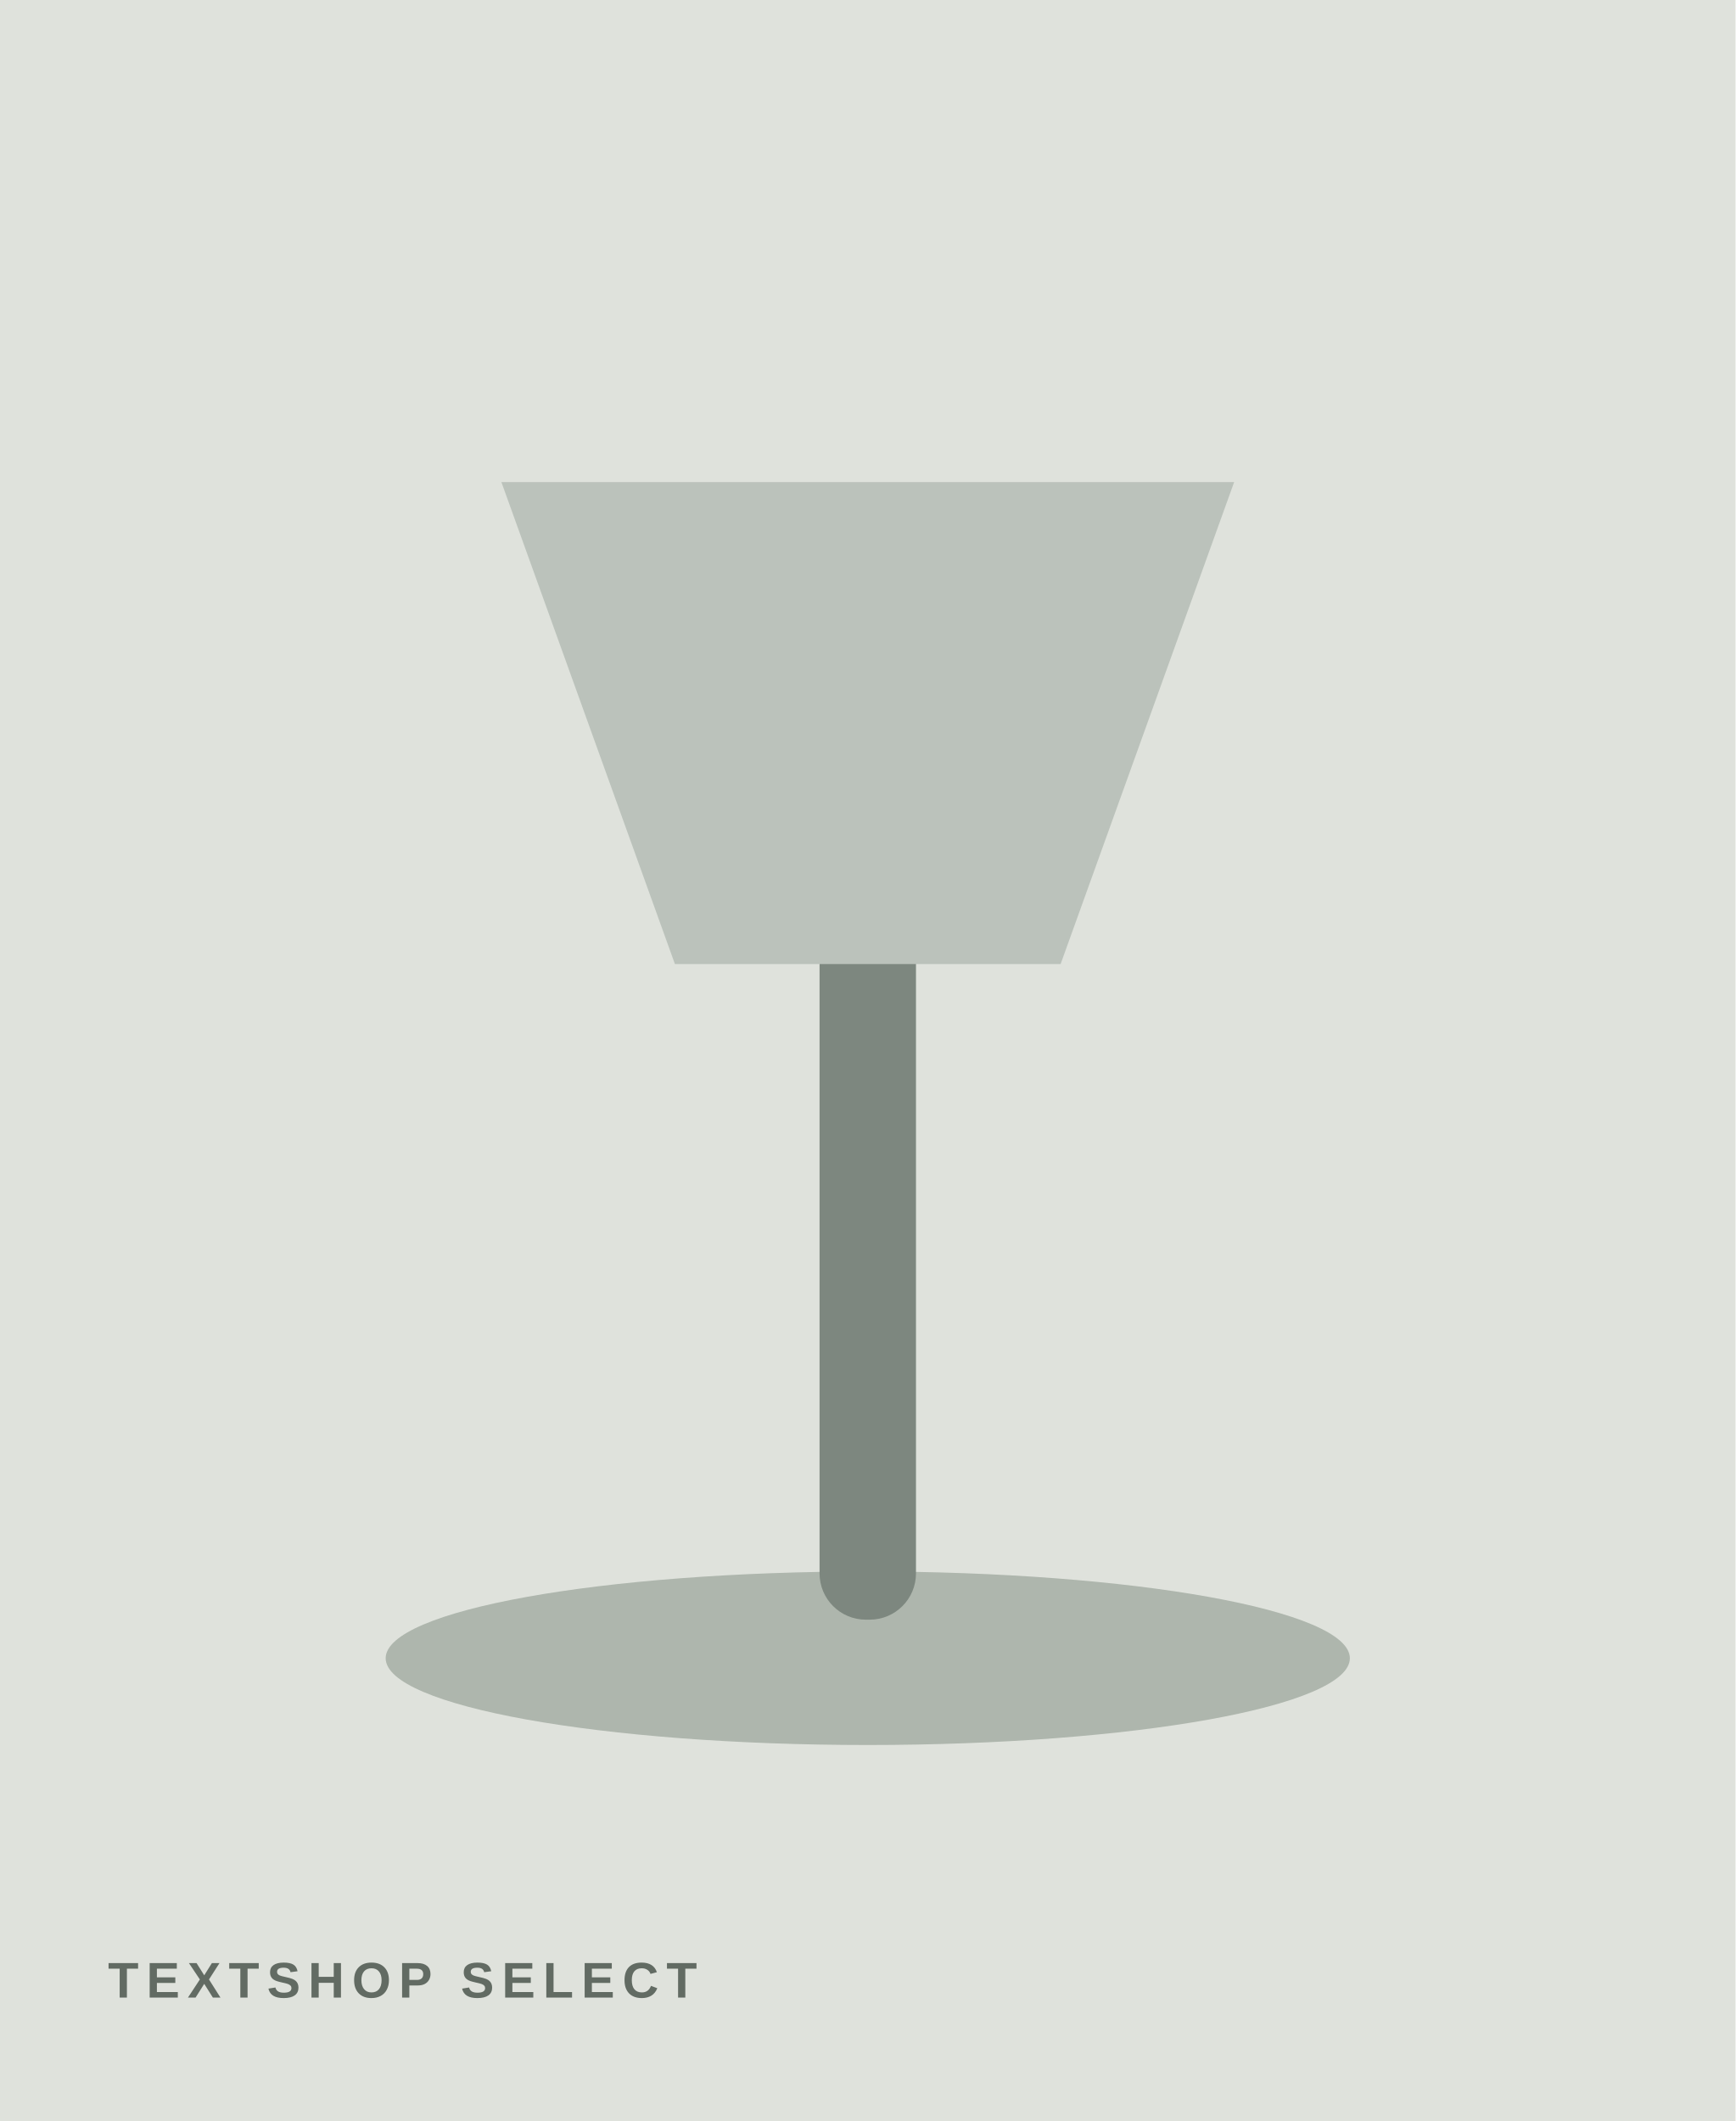
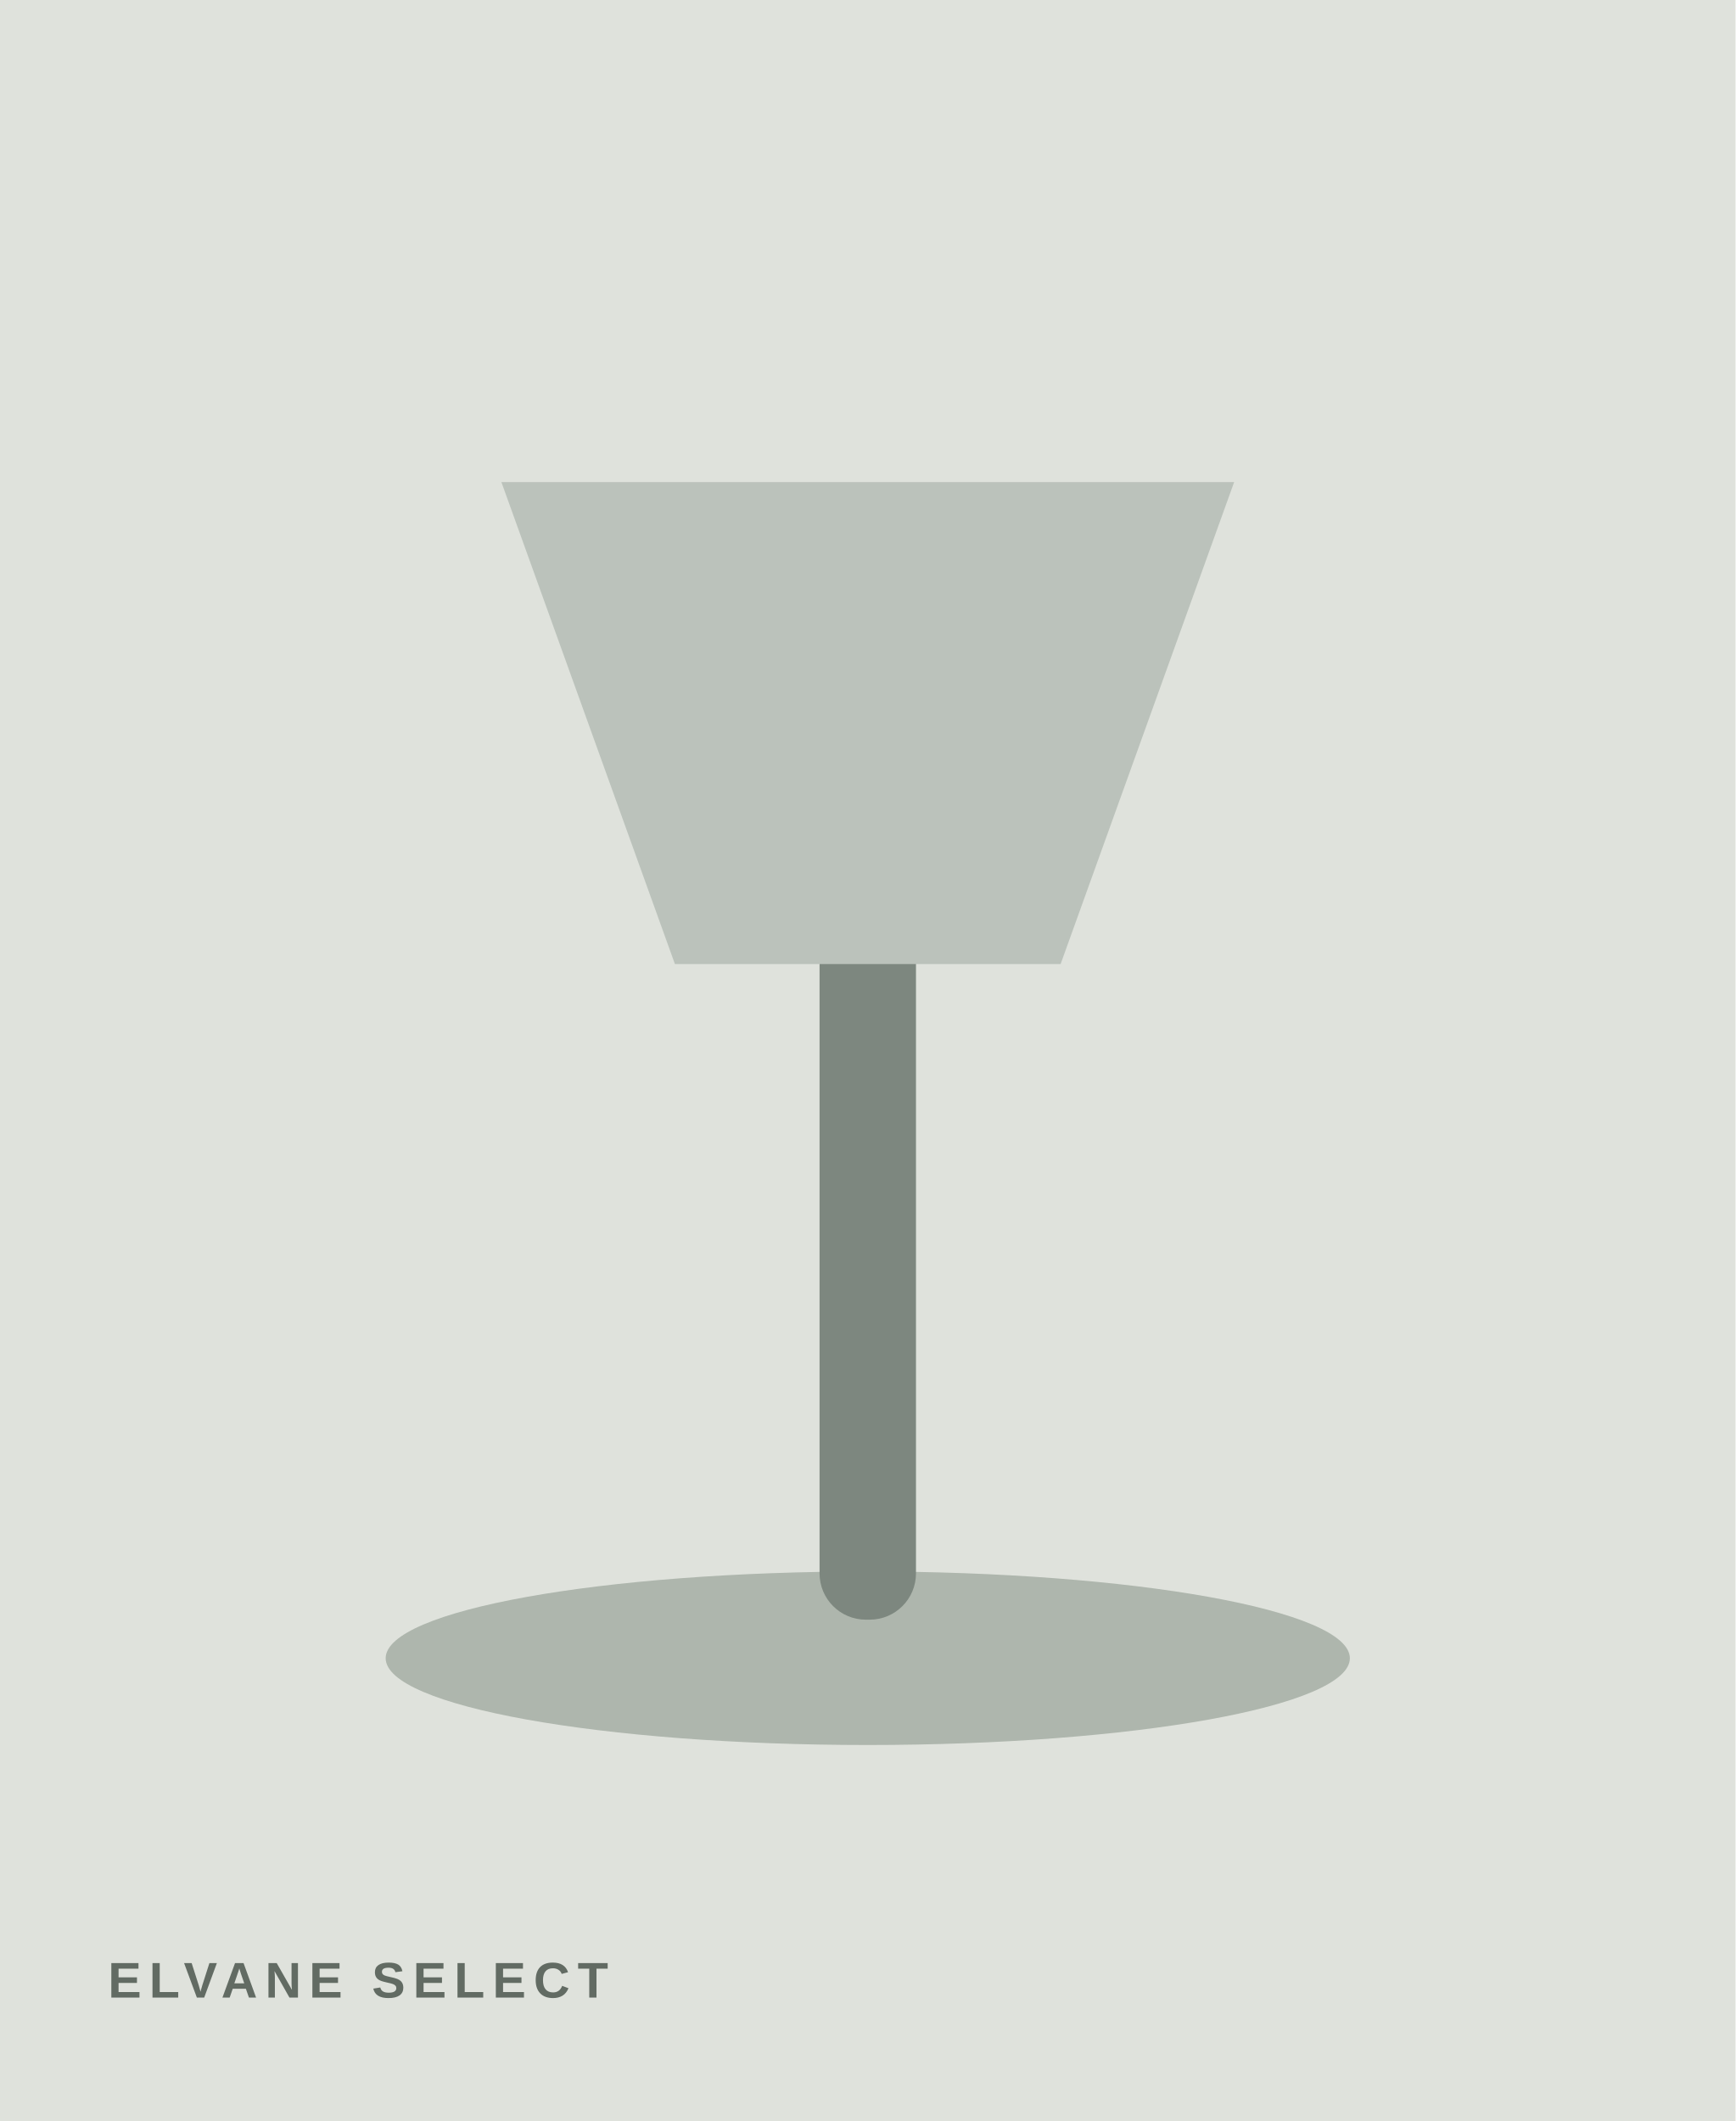
<svg xmlns="http://www.w3.org/2000/svg" viewBox="0 0 900 1100">
  <rect width="900" height="1100" fill="#dfe2dc" />
  <ellipse cx="450" cy="860" rx="250" ry="45" fill="#aeb6ad" />
  <rect x="425" y="410" width="50" height="430" rx="24" fill="#7d877f" />
  <path d="M260 250h380l-90 250H350z" fill="#bbc2bb" />
-   <text x="56" y="1036" fill="#626b63" font-family="Arial, sans-serif" font-size="26" font-weight="700" letter-spacing="4">TEXTSHOP SELECT</text>
+   <text x="56" y="1036" fill="#626b63" font-family="Arial, sans-serif" font-size="26" font-weight="700" letter-spacing="4">ELVANE SELECT</text>
</svg>
